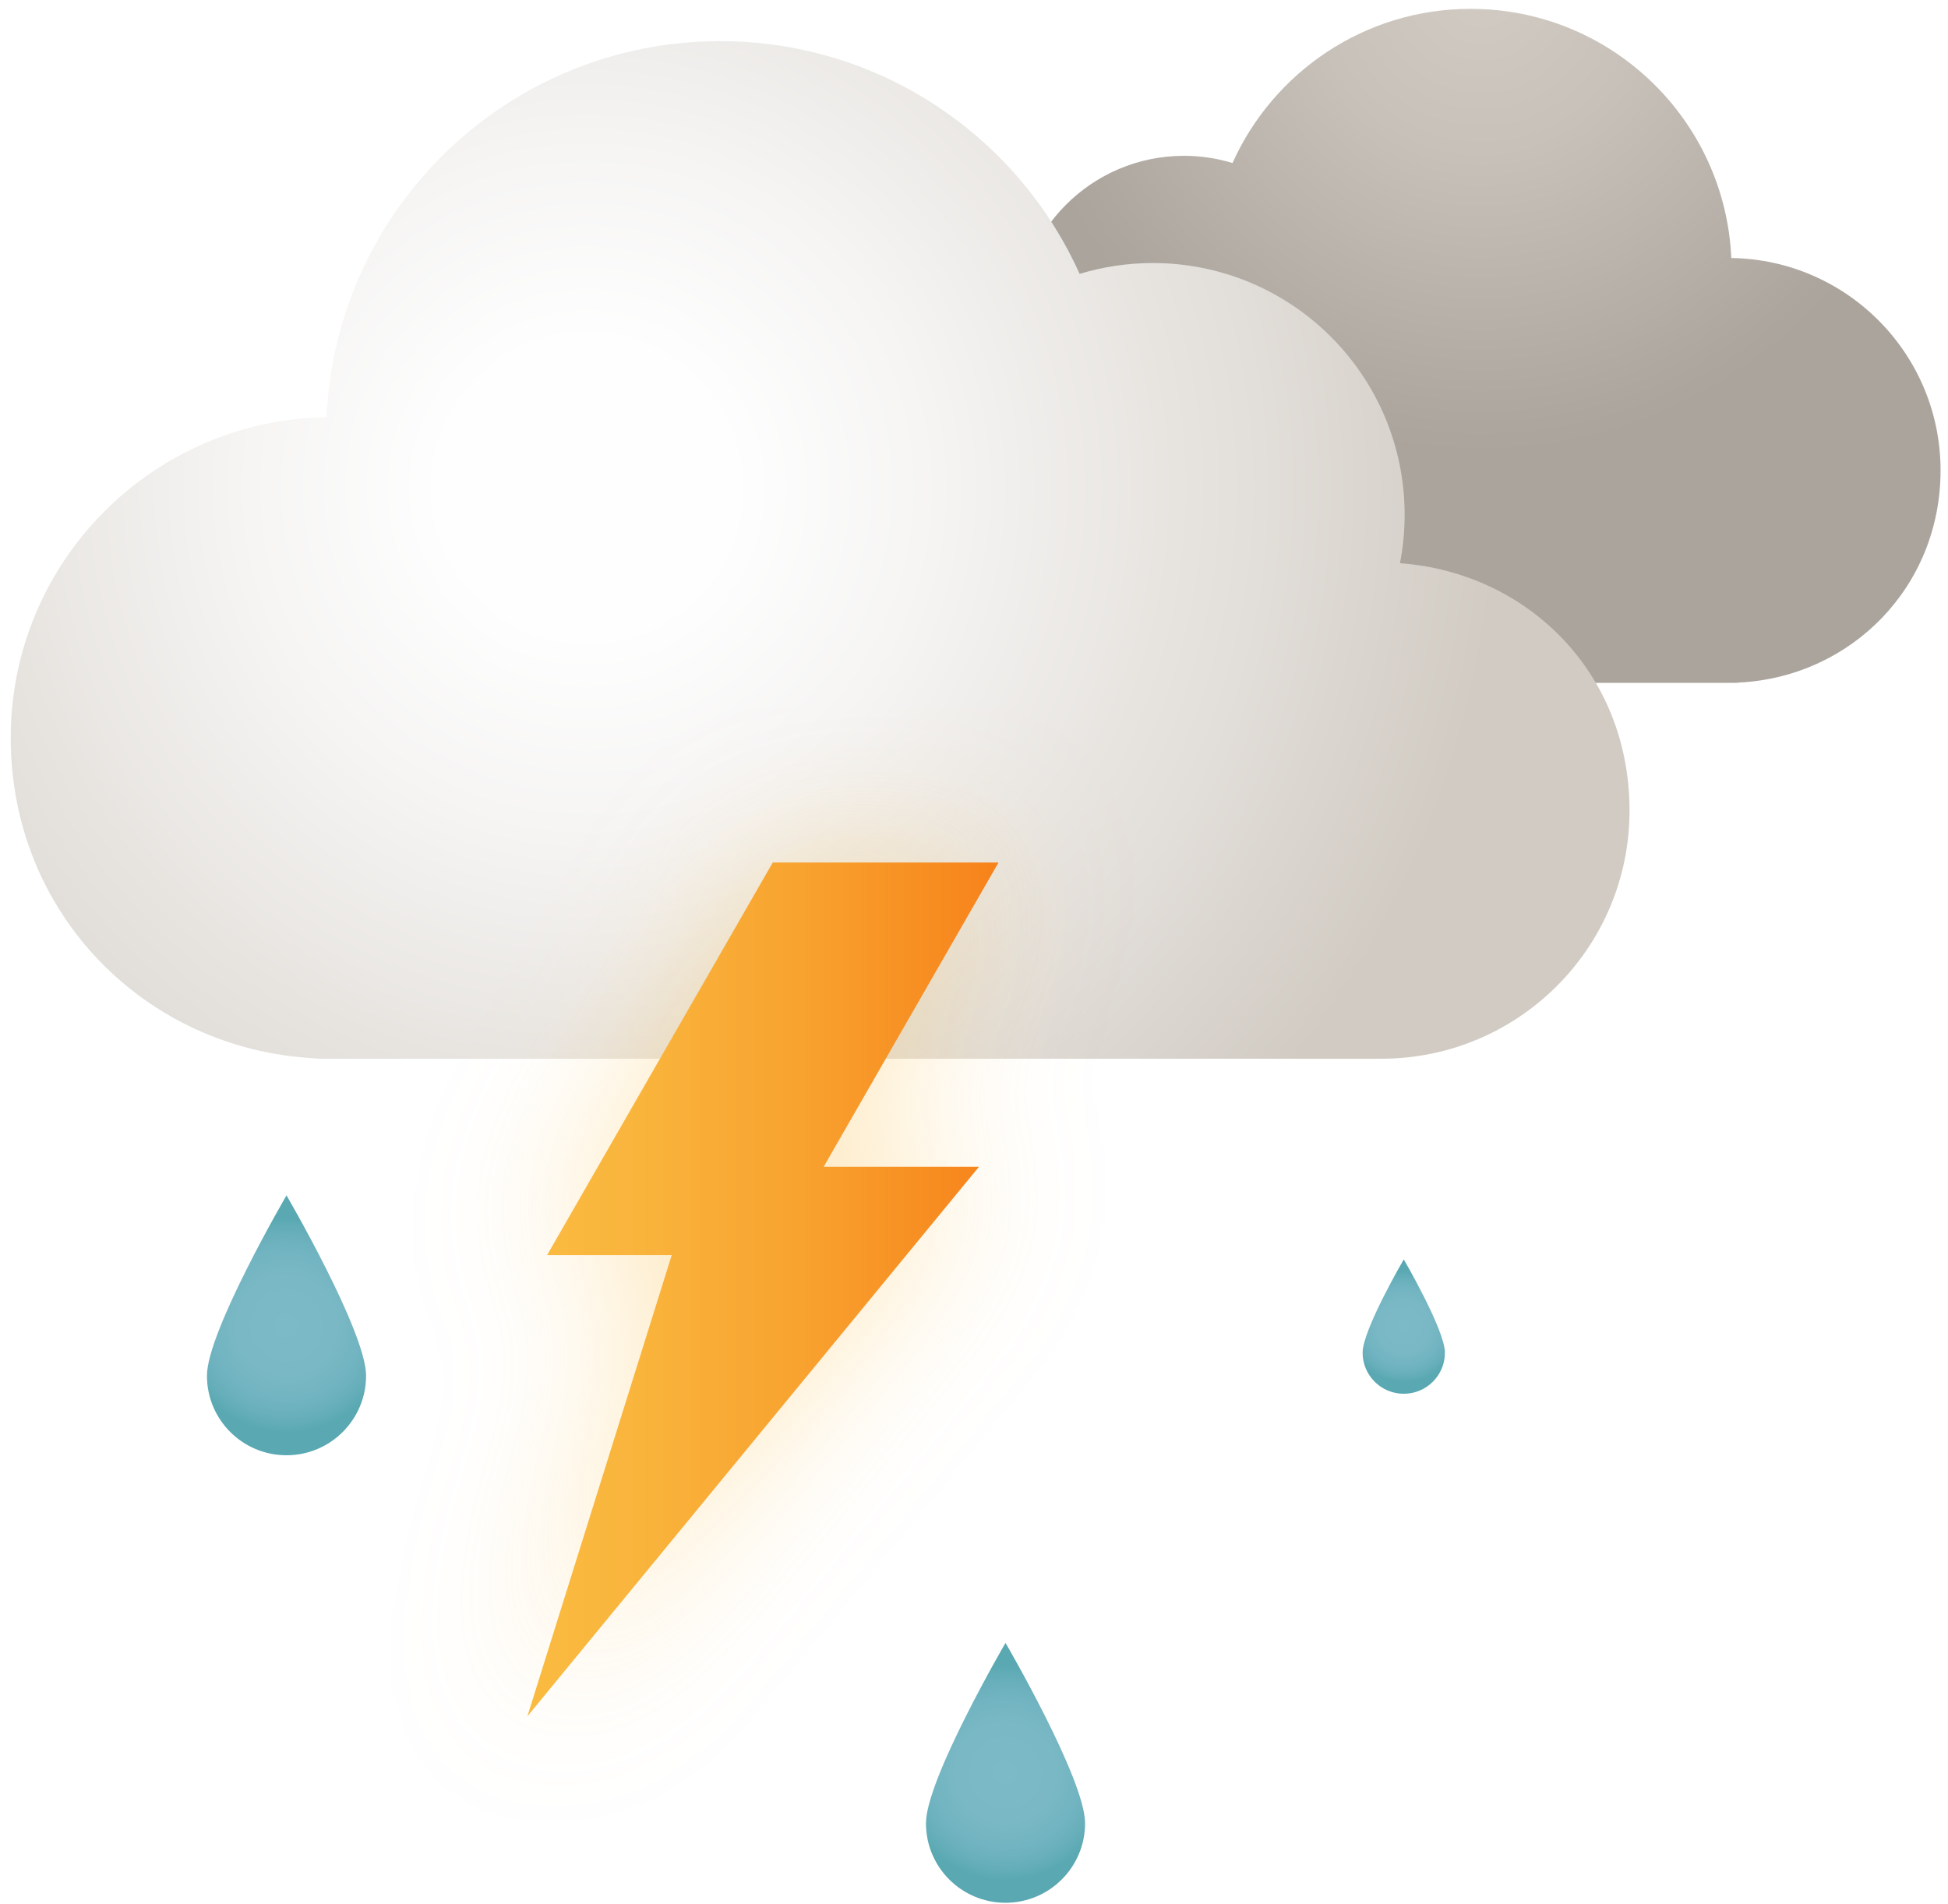
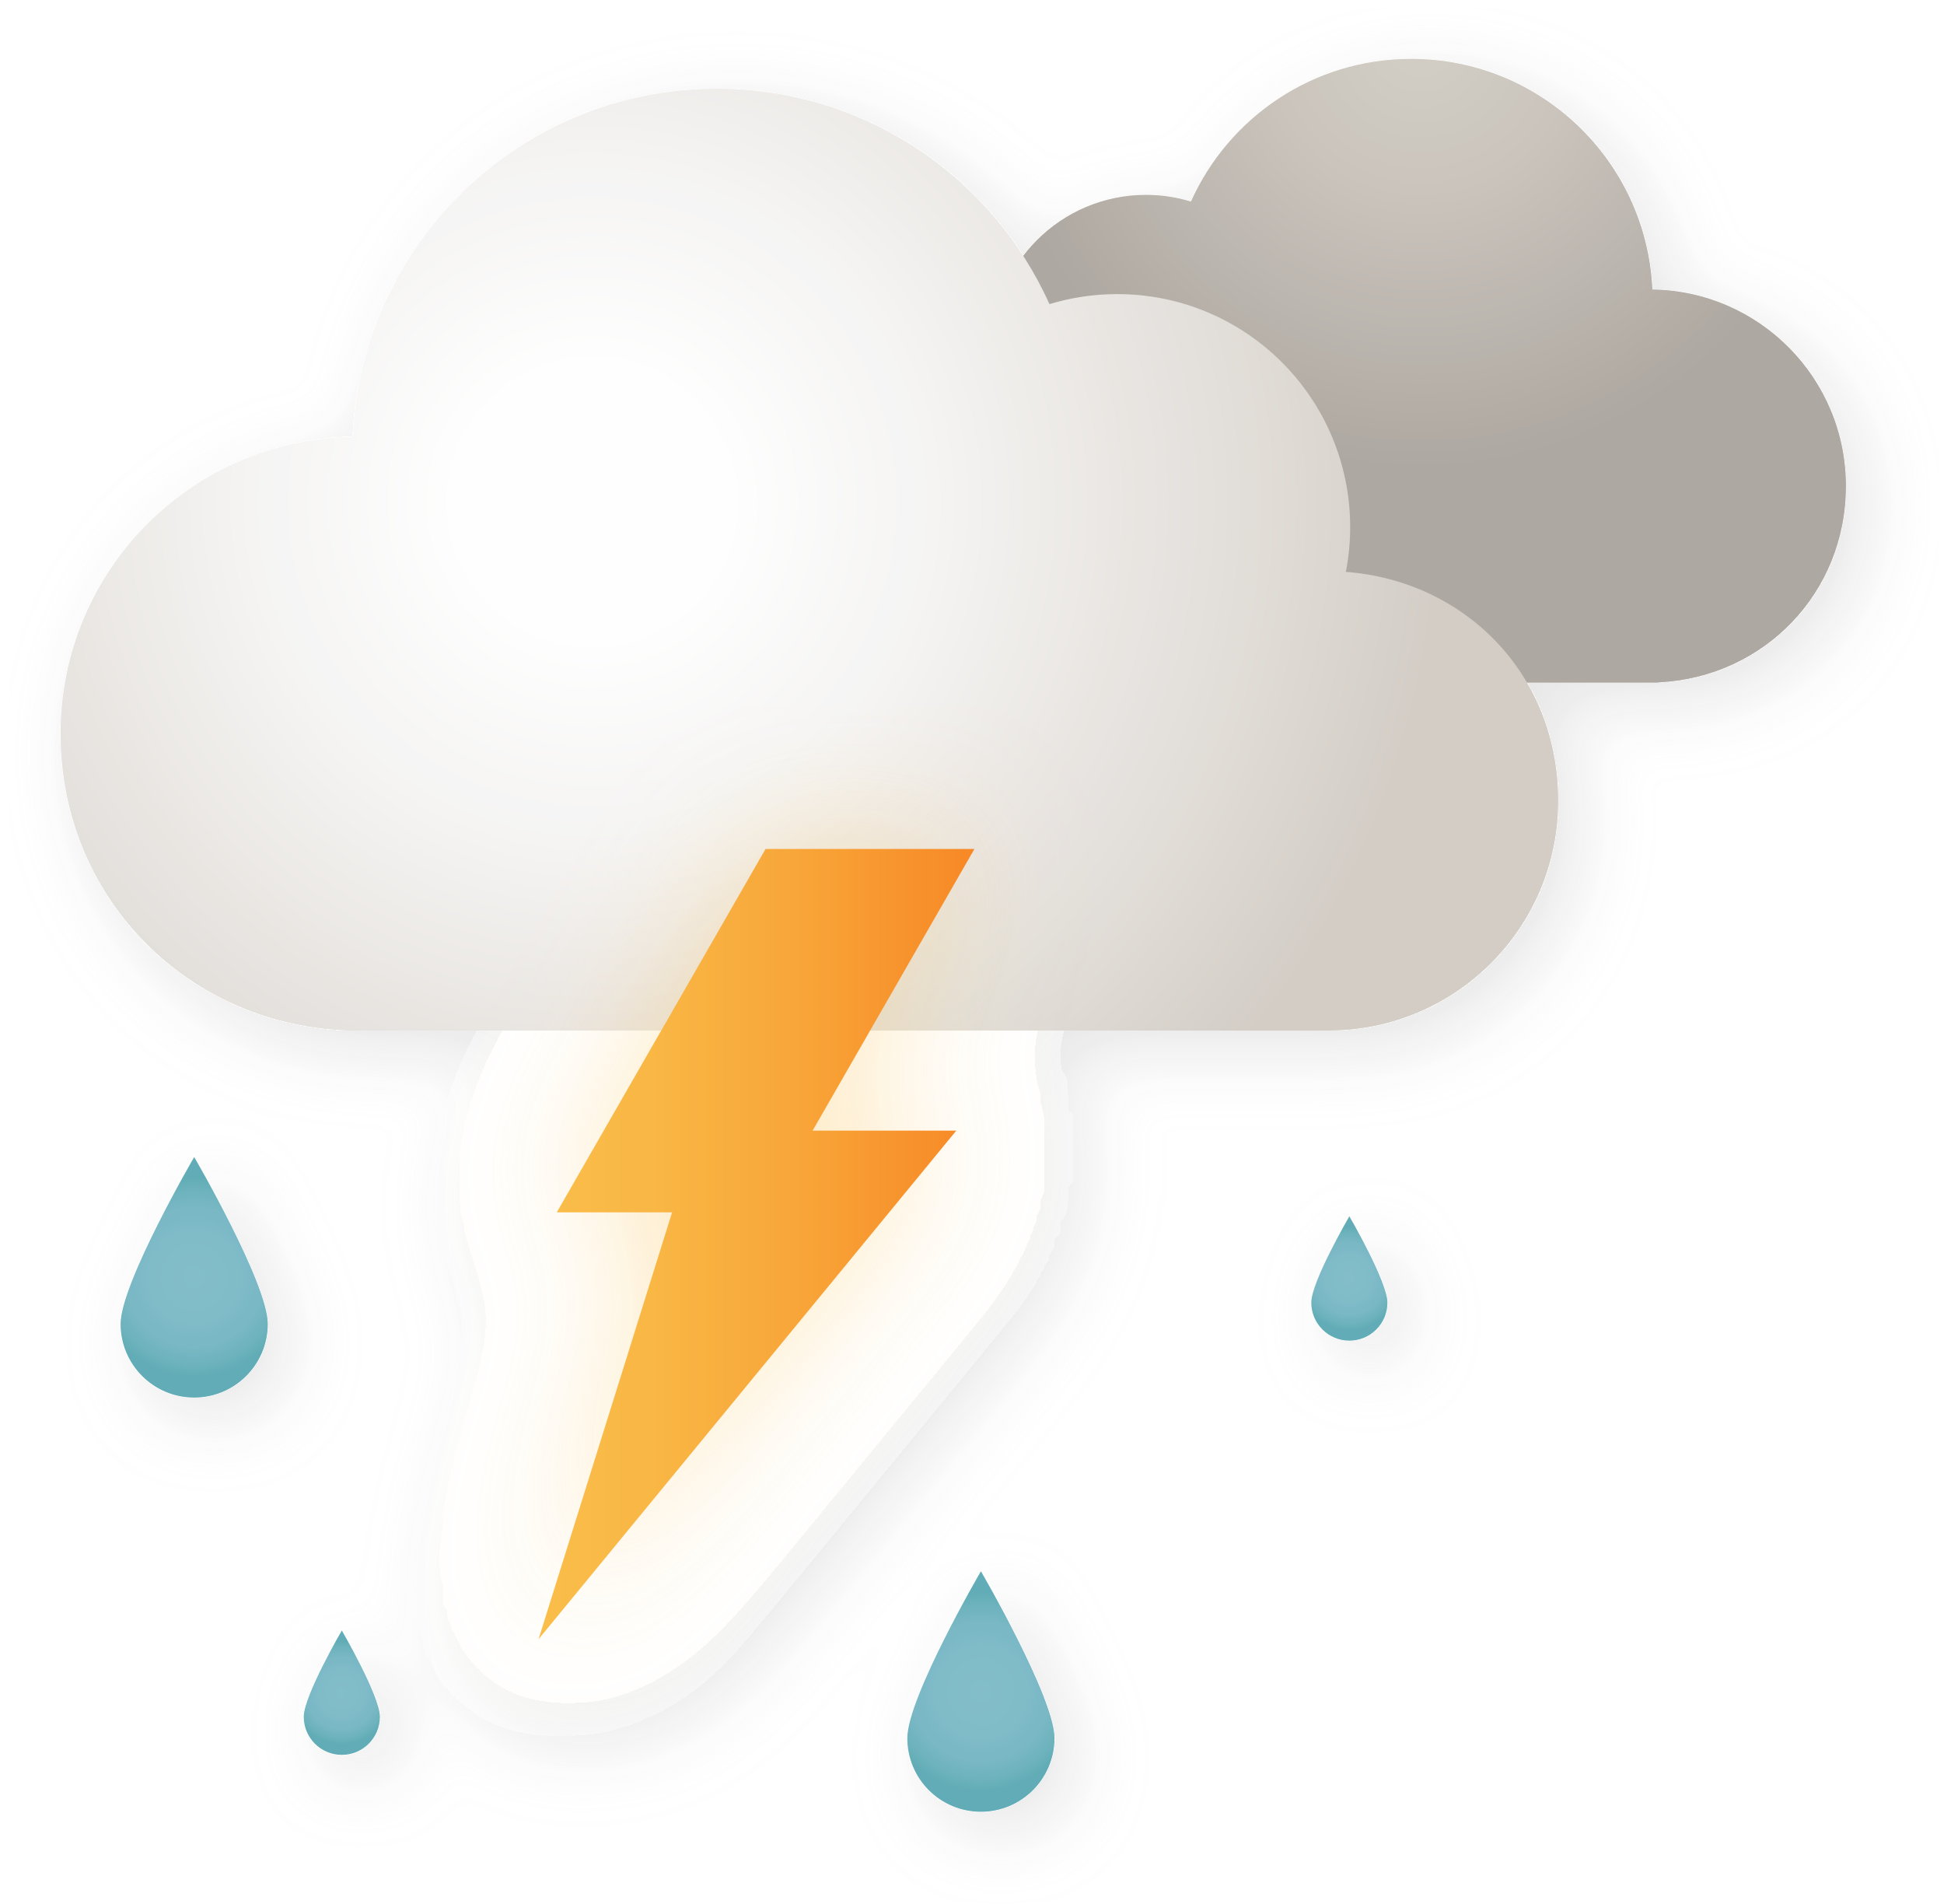
- <svg xmlns="http://www.w3.org/2000/svg" width="178" height="174" viewBox="0 0 178 174" fill="none">
-   <path d="M93.23 32.41C93.05 31.46 92.95 30.48 92.95 29.48C92.95 21.06 99.77 14.24 108.19 14.24C109.73 14.24 111.22 14.47 112.62 14.9C116.35 6.6 124.68 0.81 134.38 0.81C147.19 0.81 157.63 10.91 158.2 23.58C168.79 23.74 177.32 32.37 177.32 42.99C177.32 53.61 169.18 61.84 158.94 62.38C158.8 62.4 158.65 62.41 158.51 62.41H94.48C94.48 62.41 94.46 62.41 94.44 62.41C94.41 62.41 94.39 62.41 94.36 62.41C86.06 62.41 79.34 55.68 79.34 47.39C79.34 39.47 85.47 32.99 93.24 32.41H93.23Z" fill="url(#paint0_radial_1_31)" />
-   <path d="M127.92 51.48C128.2 50.05 128.35 48.57 128.35 47.05C128.35 34.34 118.05 24.04 105.34 24.04C103.01 24.04 100.77 24.39 98.65 25.03C93.02 12.5 80.44 3.76 65.8 3.76C46.46 3.76 30.69 19.01 29.84 38.13C13.86 38.38 0.98 51.4 0.98 67.44C0.98 83.48 13.27 95.9 28.73 96.72C28.94 96.75 29.16 96.76 29.38 96.76H126.05C126.05 96.76 126.09 96.76 126.11 96.76C126.15 96.76 126.19 96.76 126.22 96.76C138.74 96.76 148.9 86.61 148.9 74.08C148.9 61.55 139.65 52.34 127.91 51.47L127.92 51.48Z" fill="url(#paint1_radial_1_31)" />
-   <path d="M33.45 125.73C33.45 129.74 30.2 133 26.18 133C22.16 133 18.91 129.75 18.91 125.73C18.91 121.71 26.18 109.25 26.18 109.25C26.18 109.25 33.45 121.71 33.45 125.73Z" fill="url(#paint2_radial_1_31)" />
-   <path d="M99.15 166.63C99.15 170.64 95.9 173.9 91.88 173.9C87.86 173.9 84.61 170.65 84.61 166.63C84.61 162.61 91.88 150.15 91.88 150.15C91.88 150.15 99.15 162.61 99.15 166.63Z" fill="url(#paint3_radial_1_31)" />
-   <path d="M132.03 123.62C132.03 125.7 130.35 127.38 128.27 127.38C126.19 127.38 124.51 125.7 124.51 123.62C124.51 121.54 128.27 115.1 128.27 115.1C128.27 115.1 132.03 121.55 132.03 123.62Z" fill="url(#paint4_radial_1_31)" />
-   <g filter="url(#filter0_d_1_31)">
-     <path d="M91.24 78.83H70.61L49.99 114.71H61.38L48.19 156.86L89.45 106.64H75.26L91.24 78.83Z" fill="url(#paint5_linear_1_31)" />
+ <svg xmlns="http://www.w3.org/2000/svg" width="192" height="188" viewBox="0 0 192 188" fill="none">
+   <g opacity="0.95" filter="url(#filter0_d_1_31)">
+     <path d="M98.23 37.41C98.05 36.46 97.95 35.48 97.95 34.48C97.95 26.06 104.77 19.24 113.19 19.24C114.73 19.24 116.22 19.47 117.62 19.9C121.35 11.6 129.68 5.81 139.38 5.81C152.19 5.81 162.63 15.91 163.2 28.58C173.79 28.74 182.32 37.37 182.32 47.99C182.32 58.61 174.18 66.84 163.94 67.38C163.8 67.4 163.65 67.41 163.51 67.41H99.48C99.48 67.41 99.46 67.41 99.44 67.41C99.41 67.41 99.39 67.41 99.36 67.41C91.06 67.41 84.34 60.68 84.34 52.39C84.34 44.47 90.47 37.99 98.24 37.41H98.23Z" fill="url(#paint0_radial_1_31)" />
+     <path d="M132.92 56.48C133.2 55.05 133.35 53.57 133.35 52.05C133.35 39.34 123.05 29.04 110.34 29.04C108.01 29.04 105.77 29.39 103.65 30.03C98.02 17.5 85.44 8.76 70.8 8.76C51.46 8.76 35.69 24.01 34.84 43.13C18.86 43.38 5.98 56.4 5.98 72.44C5.98 88.48 18.27 100.9 33.73 101.72C33.94 101.75 34.16 101.76 34.38 101.76H131.05C131.05 101.76 131.09 101.76 131.11 101.76C131.15 101.76 131.19 101.76 131.22 101.76C143.74 101.76 153.9 91.61 153.9 79.08C153.9 66.55 144.65 57.34 132.91 56.47L132.92 56.48Z" fill="url(#paint1_radial_1_31)" />
+     <path d="M26.45 130.73C26.45 134.74 23.2 138 19.18 138C15.16 138 11.91 134.75 11.91 130.73C11.91 126.71 19.18 114.25 19.18 114.25C19.18 114.25 26.45 126.71 26.45 130.73Z" fill="url(#paint2_radial_1_31)" />
+     <path d="M104.15 171.63C104.15 175.64 100.9 178.9 96.88 178.9C92.86 178.9 89.61 175.65 89.61 171.63C89.61 167.61 96.88 155.15 96.88 155.15C96.88 155.15 104.15 167.61 104.15 171.63Z" fill="url(#paint3_radial_1_31)" />
+     <path d="M137.03 128.62C137.03 130.7 135.35 132.38 133.27 132.38C131.19 132.38 129.51 130.7 129.51 128.62C129.51 126.54 133.27 120.1 133.27 120.1C133.27 120.1 137.03 126.55 137.03 128.62Z" fill="url(#paint4_radial_1_31)" />
+     <path d="M37.52 169.52C37.52 171.6 35.84 173.28 33.76 173.28C31.68 173.28 30 171.6 30 169.52C30 167.44 33.76 161 33.76 161C33.76 161 37.52 167.45 37.52 169.52Z" fill="url(#paint5_radial_1_31)" />
+     <g filter="url(#filter1_d_1_31)">
+       <path d="M96.24 83.83H75.61L54.99 119.71H66.38L53.19 161.86L94.45 111.64H80.26L96.24 83.83Z" fill="url(#paint6_linear_1_31)" />
+     </g>
  </g>
  <defs>
-     <filter id="filter0_d_1_31" x="34.19" y="64.83" width="71.05" height="106.03" filterUnits="userSpaceOnUse" color-interpolation-filters="sRGB">
+     <filter id="filter0_d_1_31" x="0.98" y="0.81" width="190.34" height="187.09" filterUnits="userSpaceOnUse" color-interpolation-filters="sRGB">
+       <feFlood flood-opacity="0" result="BackgroundImageFix" />
+       <feColorMatrix in="SourceAlpha" type="matrix" values="0 0 0 0 0 0 0 0 0 0 0 0 0 0 0 0 0 0 127 0" result="hardAlpha" />
+       <feOffset dx="2" dy="2" />
+       <feGaussianBlur stdDeviation="3.5" />
+       <feComposite in2="hardAlpha" operator="out" />
+       <feColorMatrix type="matrix" values="0 0 0 0 0.652 0 0 0 0 0.652 0 0 0 0 0.652 0 0 0 0.29 0" />
+       <feBlend mode="normal" in2="BackgroundImageFix" result="effect1_dropShadow_1_31" />
+       <feBlend mode="normal" in="SourceGraphic" in2="effect1_dropShadow_1_31" result="shape" />
+     </filter>
+     <filter id="filter1_d_1_31" x="39.19" y="69.83" width="71.05" height="106.03" filterUnits="userSpaceOnUse" color-interpolation-filters="sRGB">
      <feFlood flood-opacity="0" result="BackgroundImageFix" />
      <feColorMatrix in="SourceAlpha" type="matrix" values="0 0 0 0 0 0 0 0 0 0 0 0 0 0 0 0 0 0 127 0" result="hardAlpha" />
      <feOffset />
      <feGaussianBlur stdDeviation="7" />
      <feColorMatrix type="matrix" values="0 0 0 0 0.98 0 0 0 0 0.733 0 0 0 0 0.255 0 0 0 0.34 0" />
      <feBlend mode="normal" in2="BackgroundImageFix" result="effect1_dropShadow_1_31" />
      <feBlend mode="normal" in="SourceGraphic" in2="effect1_dropShadow_1_31" result="shape" />
    </filter>
-     <radialGradient id="paint0_radial_1_31" cx="0" cy="0" r="1" gradientUnits="userSpaceOnUse" gradientTransform="translate(135.32 -1.12) rotate(180) scale(42.65 42.65)">
+     <radialGradient id="paint0_radial_1_31" cx="0" cy="0" r="1" gradientUnits="userSpaceOnUse" gradientTransform="translate(140.32 3.88) rotate(180) scale(42.65 42.65)">
      <stop stop-color="#D1CBC3" />
      <stop offset="0.35" stop-color="#C7C1B9" />
      <stop offset="0.94" stop-color="#ACA69F" />
      <stop offset="1" stop-color="#AAA49D" />
    </radialGradient>
-     <radialGradient id="paint1_radial_1_31" cx="0" cy="0" r="1" gradientUnits="userSpaceOnUse" gradientTransform="translate(53.45 44.54) scale(84.07 84.07)">
+     <radialGradient id="paint1_radial_1_31" cx="0" cy="0" r="1" gradientUnits="userSpaceOnUse" gradientTransform="translate(58.45 49.54) scale(84.07 84.07)">
      <stop offset="0.16" stop-color="#FEFEFE" />
      <stop offset="0.37" stop-color="#F6F5F4" />
      <stop offset="0.74" stop-color="#E2DED9" />
      <stop offset="1" stop-color="#D1CBC3" />
    </radialGradient>
-     <radialGradient id="paint2_radial_1_31" cx="0" cy="0" r="1" gradientUnits="userSpaceOnUse" gradientTransform="translate(26.18 121.12) scale(9.84001 9.84)">
+     <radialGradient id="paint2_radial_1_31" cx="0" cy="0" r="1" gradientUnits="userSpaceOnUse" gradientTransform="translate(19.18 126.12) scale(9.84001 9.84)">
      <stop stop-color="#7DBAC7" />
      <stop offset="0.45" stop-color="#7AB8C5" />
      <stop offset="0.7" stop-color="#72B4C1" />
      <stop offset="0.89" stop-color="#65AEB9" />
      <stop offset="1" stop-color="#59A8B2" />
    </radialGradient>
-     <radialGradient id="paint3_radial_1_31" cx="0" cy="0" r="1" gradientUnits="userSpaceOnUse" gradientTransform="translate(91.88 162.03) scale(9.84001 9.84)">
+     <radialGradient id="paint3_radial_1_31" cx="0" cy="0" r="1" gradientUnits="userSpaceOnUse" gradientTransform="translate(96.88 167.03) scale(9.84001 9.84)">
      <stop stop-color="#7DBAC7" />
      <stop offset="0.45" stop-color="#7AB8C5" />
      <stop offset="0.7" stop-color="#72B4C1" />
      <stop offset="0.89" stop-color="#65AEB9" />
      <stop offset="1" stop-color="#59A8B2" />
    </radialGradient>
-     <radialGradient id="paint4_radial_1_31" cx="0" cy="0" r="1" gradientUnits="userSpaceOnUse" gradientTransform="translate(128.26 121.24) scale(5.08999 5.09001)">
+     <radialGradient id="paint4_radial_1_31" cx="0" cy="0" r="1" gradientUnits="userSpaceOnUse" gradientTransform="translate(133.26 126.24) scale(5.08999 5.09001)">
      <stop stop-color="#7DBAC7" />
      <stop offset="0.45" stop-color="#7AB8C5" />
      <stop offset="0.7" stop-color="#72B4C1" />
      <stop offset="0.89" stop-color="#65AEB9" />
      <stop offset="1" stop-color="#59A8B2" />
    </radialGradient>
-     <linearGradient id="paint5_linear_1_31" x1="48.19" y1="117.85" x2="91.24" y2="117.85" gradientUnits="userSpaceOnUse">
+     <radialGradient id="paint5_radial_1_31" cx="0" cy="0" r="1" gradientUnits="userSpaceOnUse" gradientTransform="translate(33.75 167.14) scale(5.08999 5.09001)">
+       <stop stop-color="#7DBAC7" />
+       <stop offset="0.45" stop-color="#7AB8C5" />
+       <stop offset="0.7" stop-color="#72B4C1" />
+       <stop offset="0.89" stop-color="#65AEB9" />
+       <stop offset="1" stop-color="#59A8B2" />
+     </radialGradient>
+     <linearGradient id="paint6_linear_1_31" x1="53.19" y1="122.85" x2="96.24" y2="122.85" gradientUnits="userSpaceOnUse">
      <stop stop-color="#FABB41" />
      <stop offset="0.24" stop-color="#F9B43C" />
      <stop offset="0.57" stop-color="#F8A330" />
      <stop offset="0.95" stop-color="#F7861D" />
      <stop offset="1" stop-color="#F7821A" />
    </linearGradient>
  </defs>
</svg>
